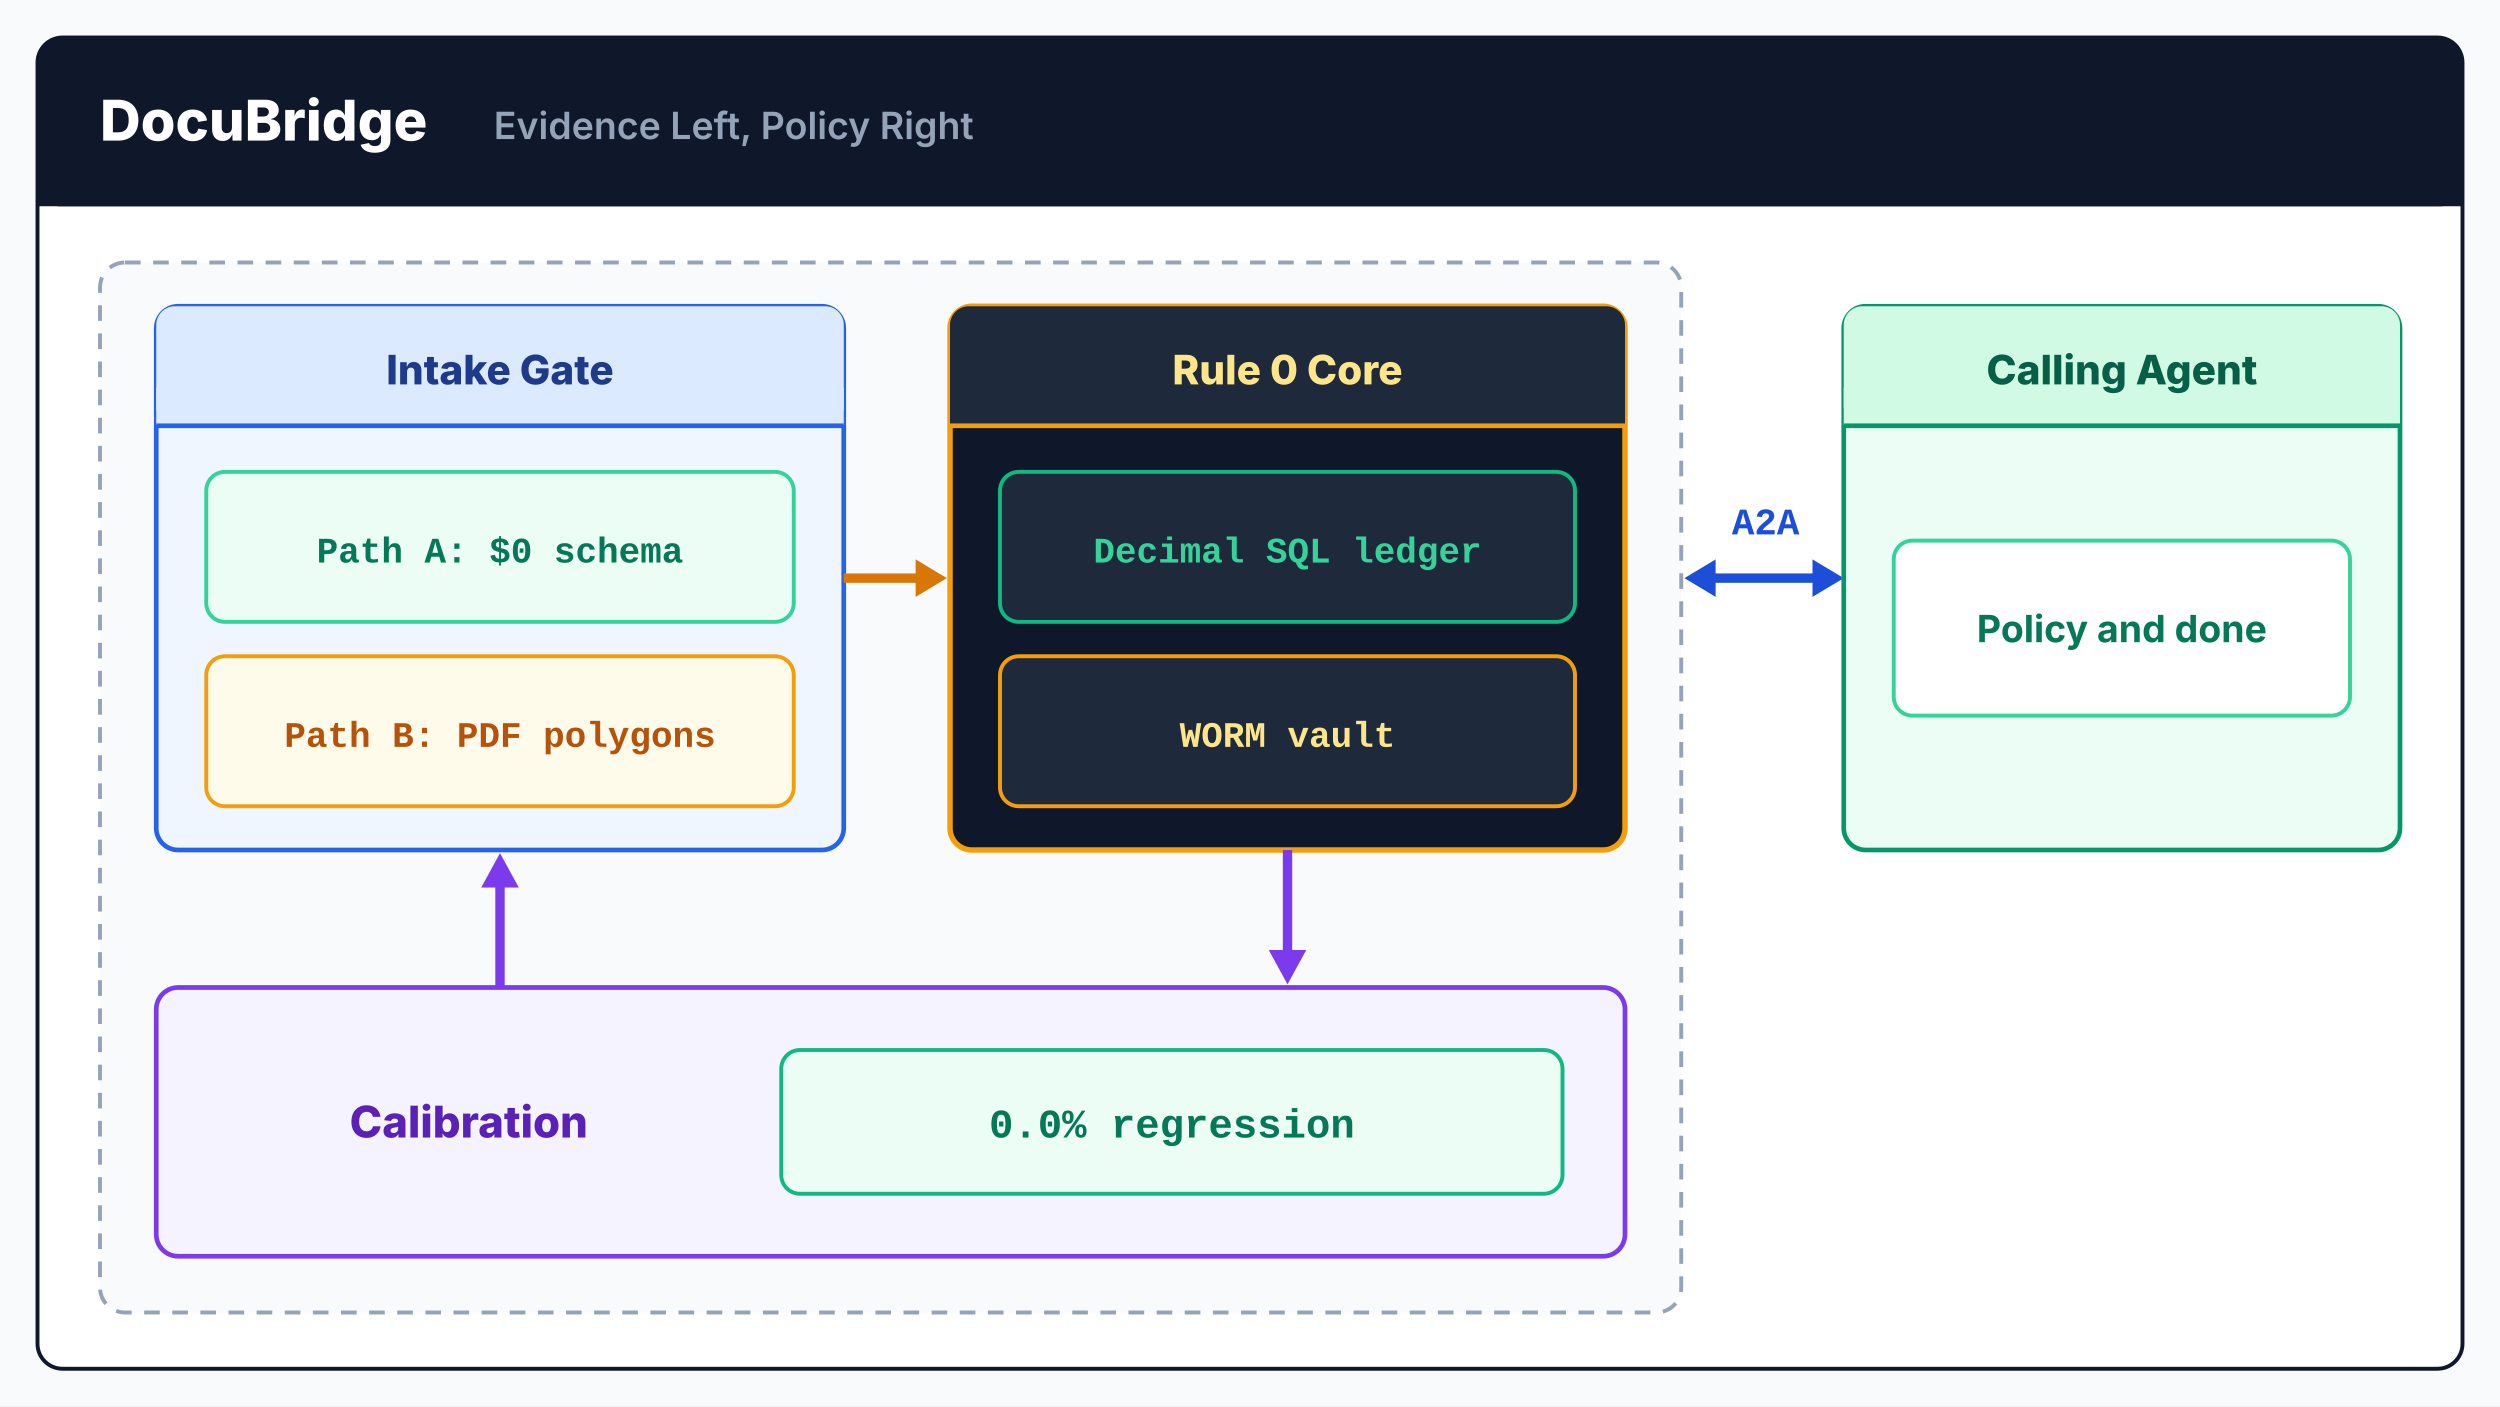
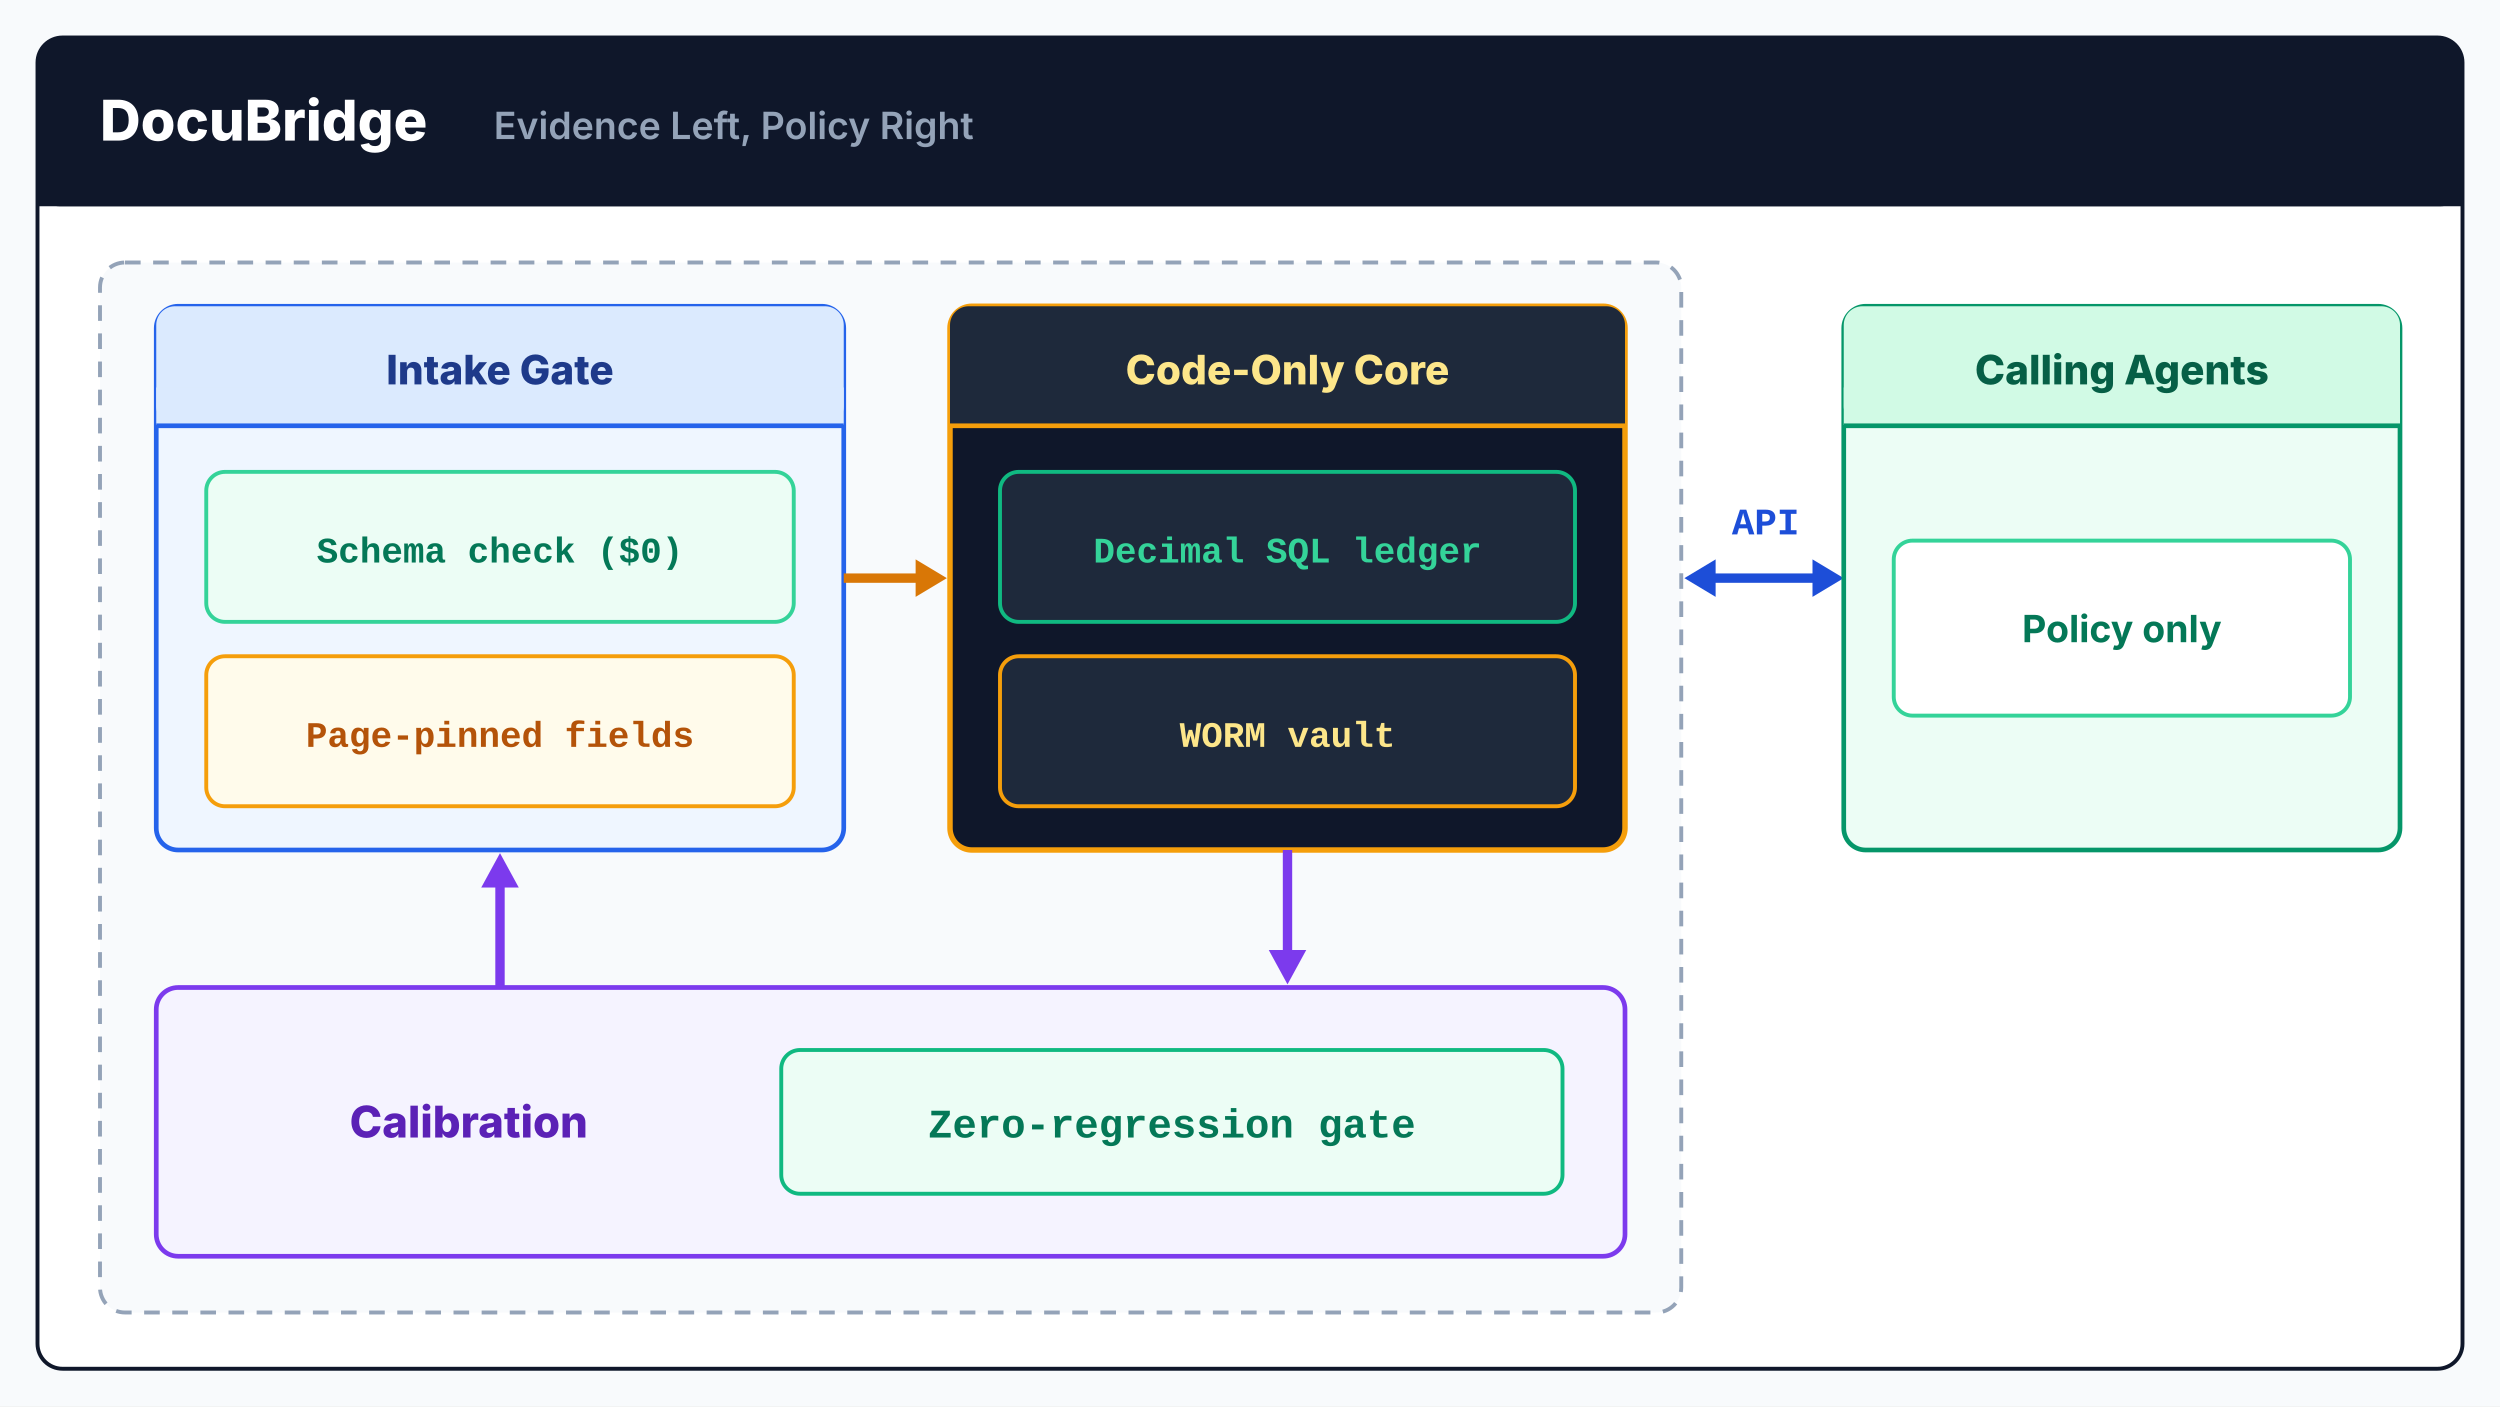
<svg xmlns="http://www.w3.org/2000/svg" viewBox="0 0 1600 900" width="100%" height="100%">
  <rect x="0" y="0" width="1600" height="900" fill="#F8FAFC" />
  <rect x="24" y="24" width="1552" height="852" rx="16" fill="#FFFFFF" stroke="#0F172A" stroke-width="2.5" />
  <rect x="24" y="24" width="1552" height="108" rx="14" fill="#0F172A" />
  <rect x="24" y="100" width="1552" height="32" fill="#0F172A" />
  <text x="64" y="90" font-family="'Inter', -apple-system, BlinkMacSystemFont, 'Segoe UI', Roboto, sans-serif" font-size="36" font-weight="800" fill="#FFFFFF">DocuBridge</text>
  <text x="316" y="89" font-family="'Inter', -apple-system, BlinkMacSystemFont, 'Segoe UI', Roboto, sans-serif" font-size="24" font-weight="600" fill="#94A3B8">Evidence Left, Policy Right</text>
  <rect x="64" y="168" width="1012" height="672" rx="16" fill="#F8FAFC" stroke="#94A3B8" stroke-width="2.5" stroke-dasharray="10,8" />
  <rect x="100" y="196" width="440" height="348" rx="14" fill="#EFF6FF" stroke="#2563EB" stroke-width="3" />
  <rect x="100" y="196" width="440" height="76" rx="12" fill="#DBEAFE" />
  <rect x="100" y="248" width="440" height="24" fill="#DBEAFE" />
  <rect x="100" y="271" width="440" height="3" fill="#2563EB" />
  <text x="320" y="246" text-anchor="middle" font-family="'Inter', -apple-system, BlinkMacSystemFont, 'Segoe UI', Roboto, sans-serif" font-size="26" font-weight="800" fill="#1E3A8A">Intake Gate</text>
  <rect x="132" y="302" width="376" height="96" rx="12" fill="#ECFDF5" stroke="#34D399" stroke-width="2.5" />
-   <text x="320" y="360" text-anchor="middle" font-family="'JetBrains Mono', 'Fira Code', 'Courier New', monospace" font-size="23" font-weight="700" fill="#047857">Path A: $0 schema</text>
+   <text x="320" y="360" text-anchor="middle" font-family="'JetBrains Mono', 'Fira Code', 'Courier New', monospace" font-size="23" font-weight="700" fill="#047857">Schema check ($0)</text>
  <rect x="132" y="420" width="376" height="96" rx="12" fill="#FFFBEB" stroke="#F59E0B" stroke-width="2.5" />
-   <text x="320" y="478" text-anchor="middle" font-family="'JetBrains Mono', 'Fira Code', 'Courier New', monospace" font-size="23" font-weight="700" fill="#B45309">Path B: PDF polygons</text>
+   <text x="320" y="478" text-anchor="middle" font-family="'JetBrains Mono', 'Fira Code', 'Courier New', monospace" font-size="23" font-weight="700" fill="#B45309">Page-pinned fields</text>
  <rect x="540" y="367" width="48" height="6" fill="#D97706" />
  <polygon points="586,358 606,370 586,382" fill="#D97706" />
  <rect x="608" y="196" width="432" height="348" rx="14" fill="#0F172A" stroke="#F59E0B" stroke-width="3.5" />
  <rect x="608" y="196" width="432" height="76" rx="12" fill="#1E293B" />
  <rect x="608" y="248" width="432" height="24" fill="#1E293B" />
  <rect x="608" y="271" width="432" height="3" fill="#F59E0B" />
-   <text x="824" y="246" text-anchor="middle" font-family="'Inter', -apple-system, BlinkMacSystemFont, 'Segoe UI', Roboto, sans-serif" font-size="26" font-weight="800" fill="#FDE68A">Rule 0 Core</text>
+   <text x="824" y="246" text-anchor="middle" font-family="'Inter', -apple-system, BlinkMacSystemFont, 'Segoe UI', Roboto, sans-serif" font-size="26" font-weight="800" fill="#FDE68A">Code-Only Core</text>
  <rect x="640" y="302" width="368" height="96" rx="12" fill="#1E293B" stroke="#10B981" stroke-width="2.5" />
  <text x="824" y="360" text-anchor="middle" font-family="'JetBrains Mono', 'Fira Code', 'Courier New', monospace" font-size="23" font-weight="700" fill="#34D399">Decimal SQL ledger</text>
  <rect x="640" y="420" width="368" height="96" rx="12" fill="#1E293B" stroke="#F59E0B" stroke-width="2.5" />
  <text x="824" y="478" text-anchor="middle" font-family="'JetBrains Mono', 'Fira Code', 'Courier New', monospace" font-size="23" font-weight="700" fill="#FDE68A">WORM vault</text>
  <rect x="821" y="544" width="6" height="68" fill="#7C3AED" />
  <polygon points="812,608 824,630 836,608" fill="#7C3AED" />
  <rect x="317" y="564" width="6" height="68" fill="#7C3AED" />
  <polygon points="308,568 320,546 332,568" fill="#7C3AED" />
  <rect x="100" y="632" width="940" height="172" rx="14" fill="#F5F3FF" stroke="#7C3AED" stroke-width="3" />
  <text x="300" y="728" text-anchor="middle" font-family="'Inter', -apple-system, BlinkMacSystemFont, 'Segoe UI', Roboto, sans-serif" font-size="28" font-weight="800" fill="#5B21B6">Calibration</text>
  <rect x="500" y="672" width="500" height="92" rx="12" fill="#ECFDF5" stroke="#10B981" stroke-width="2.5" />
-   <text x="750" y="728" text-anchor="middle" font-family="'JetBrains Mono', 'Fira Code', 'Courier New', monospace" font-size="26" font-weight="800" fill="#047857">0.0% regression</text>
+   <text x="750" y="728" text-anchor="middle" font-family="'JetBrains Mono', 'Fira Code', 'Courier New', monospace" font-size="26" font-weight="800" fill="#047857">Zero-regression gate</text>
  <rect x="1096" y="367" width="68" height="6" fill="#1D4ED8" />
  <polygon points="1098,358 1078,370 1098,382" fill="#1D4ED8" />
  <polygon points="1160,358 1180,370 1160,382" fill="#1D4ED8" />
-   <text x="1130" y="342" text-anchor="middle" font-family="'JetBrains Mono', 'Fira Code', 'Courier New', monospace" font-size="24" font-weight="800" fill="#1D4ED8">A2A</text>
+   <text x="1130" y="342" text-anchor="middle" font-family="'JetBrains Mono', 'Fira Code', 'Courier New', monospace" font-size="24" font-weight="800" fill="#1D4ED8">API</text>
  <rect x="1180" y="196" width="356" height="348" rx="14" fill="#ECFDF5" stroke="#059669" stroke-width="3" />
  <rect x="1180" y="196" width="356" height="76" rx="12" fill="#D1FAE5" />
  <rect x="1180" y="248" width="356" height="24" fill="#D1FAE5" />
  <rect x="1180" y="271" width="356" height="3" fill="#059669" />
-   <text x="1358" y="246" text-anchor="middle" font-family="'Inter', -apple-system, BlinkMacSystemFont, 'Segoe UI', Roboto, sans-serif" font-size="26" font-weight="800" fill="#065F46">Calling Agent</text>
+   <text x="1358" y="246" text-anchor="middle" font-family="'Inter', -apple-system, BlinkMacSystemFont, 'Segoe UI', Roboto, sans-serif" font-size="26" font-weight="800" fill="#065F46">Calling Agents</text>
  <rect x="1212" y="346" width="292" height="112" rx="12" fill="#FFFFFF" stroke="#34D399" stroke-width="2.5" />
-   <text x="1358" y="411" text-anchor="middle" font-family="'Inter', -apple-system, BlinkMacSystemFont, 'Segoe UI', Roboto, sans-serif" font-size="24" font-weight="700" fill="#047857">Policy and done</text>
+   <text x="1358" y="411" text-anchor="middle" font-family="'Inter', -apple-system, BlinkMacSystemFont, 'Segoe UI', Roboto, sans-serif" font-size="24" font-weight="700" fill="#047857">Policy only</text>
</svg>
